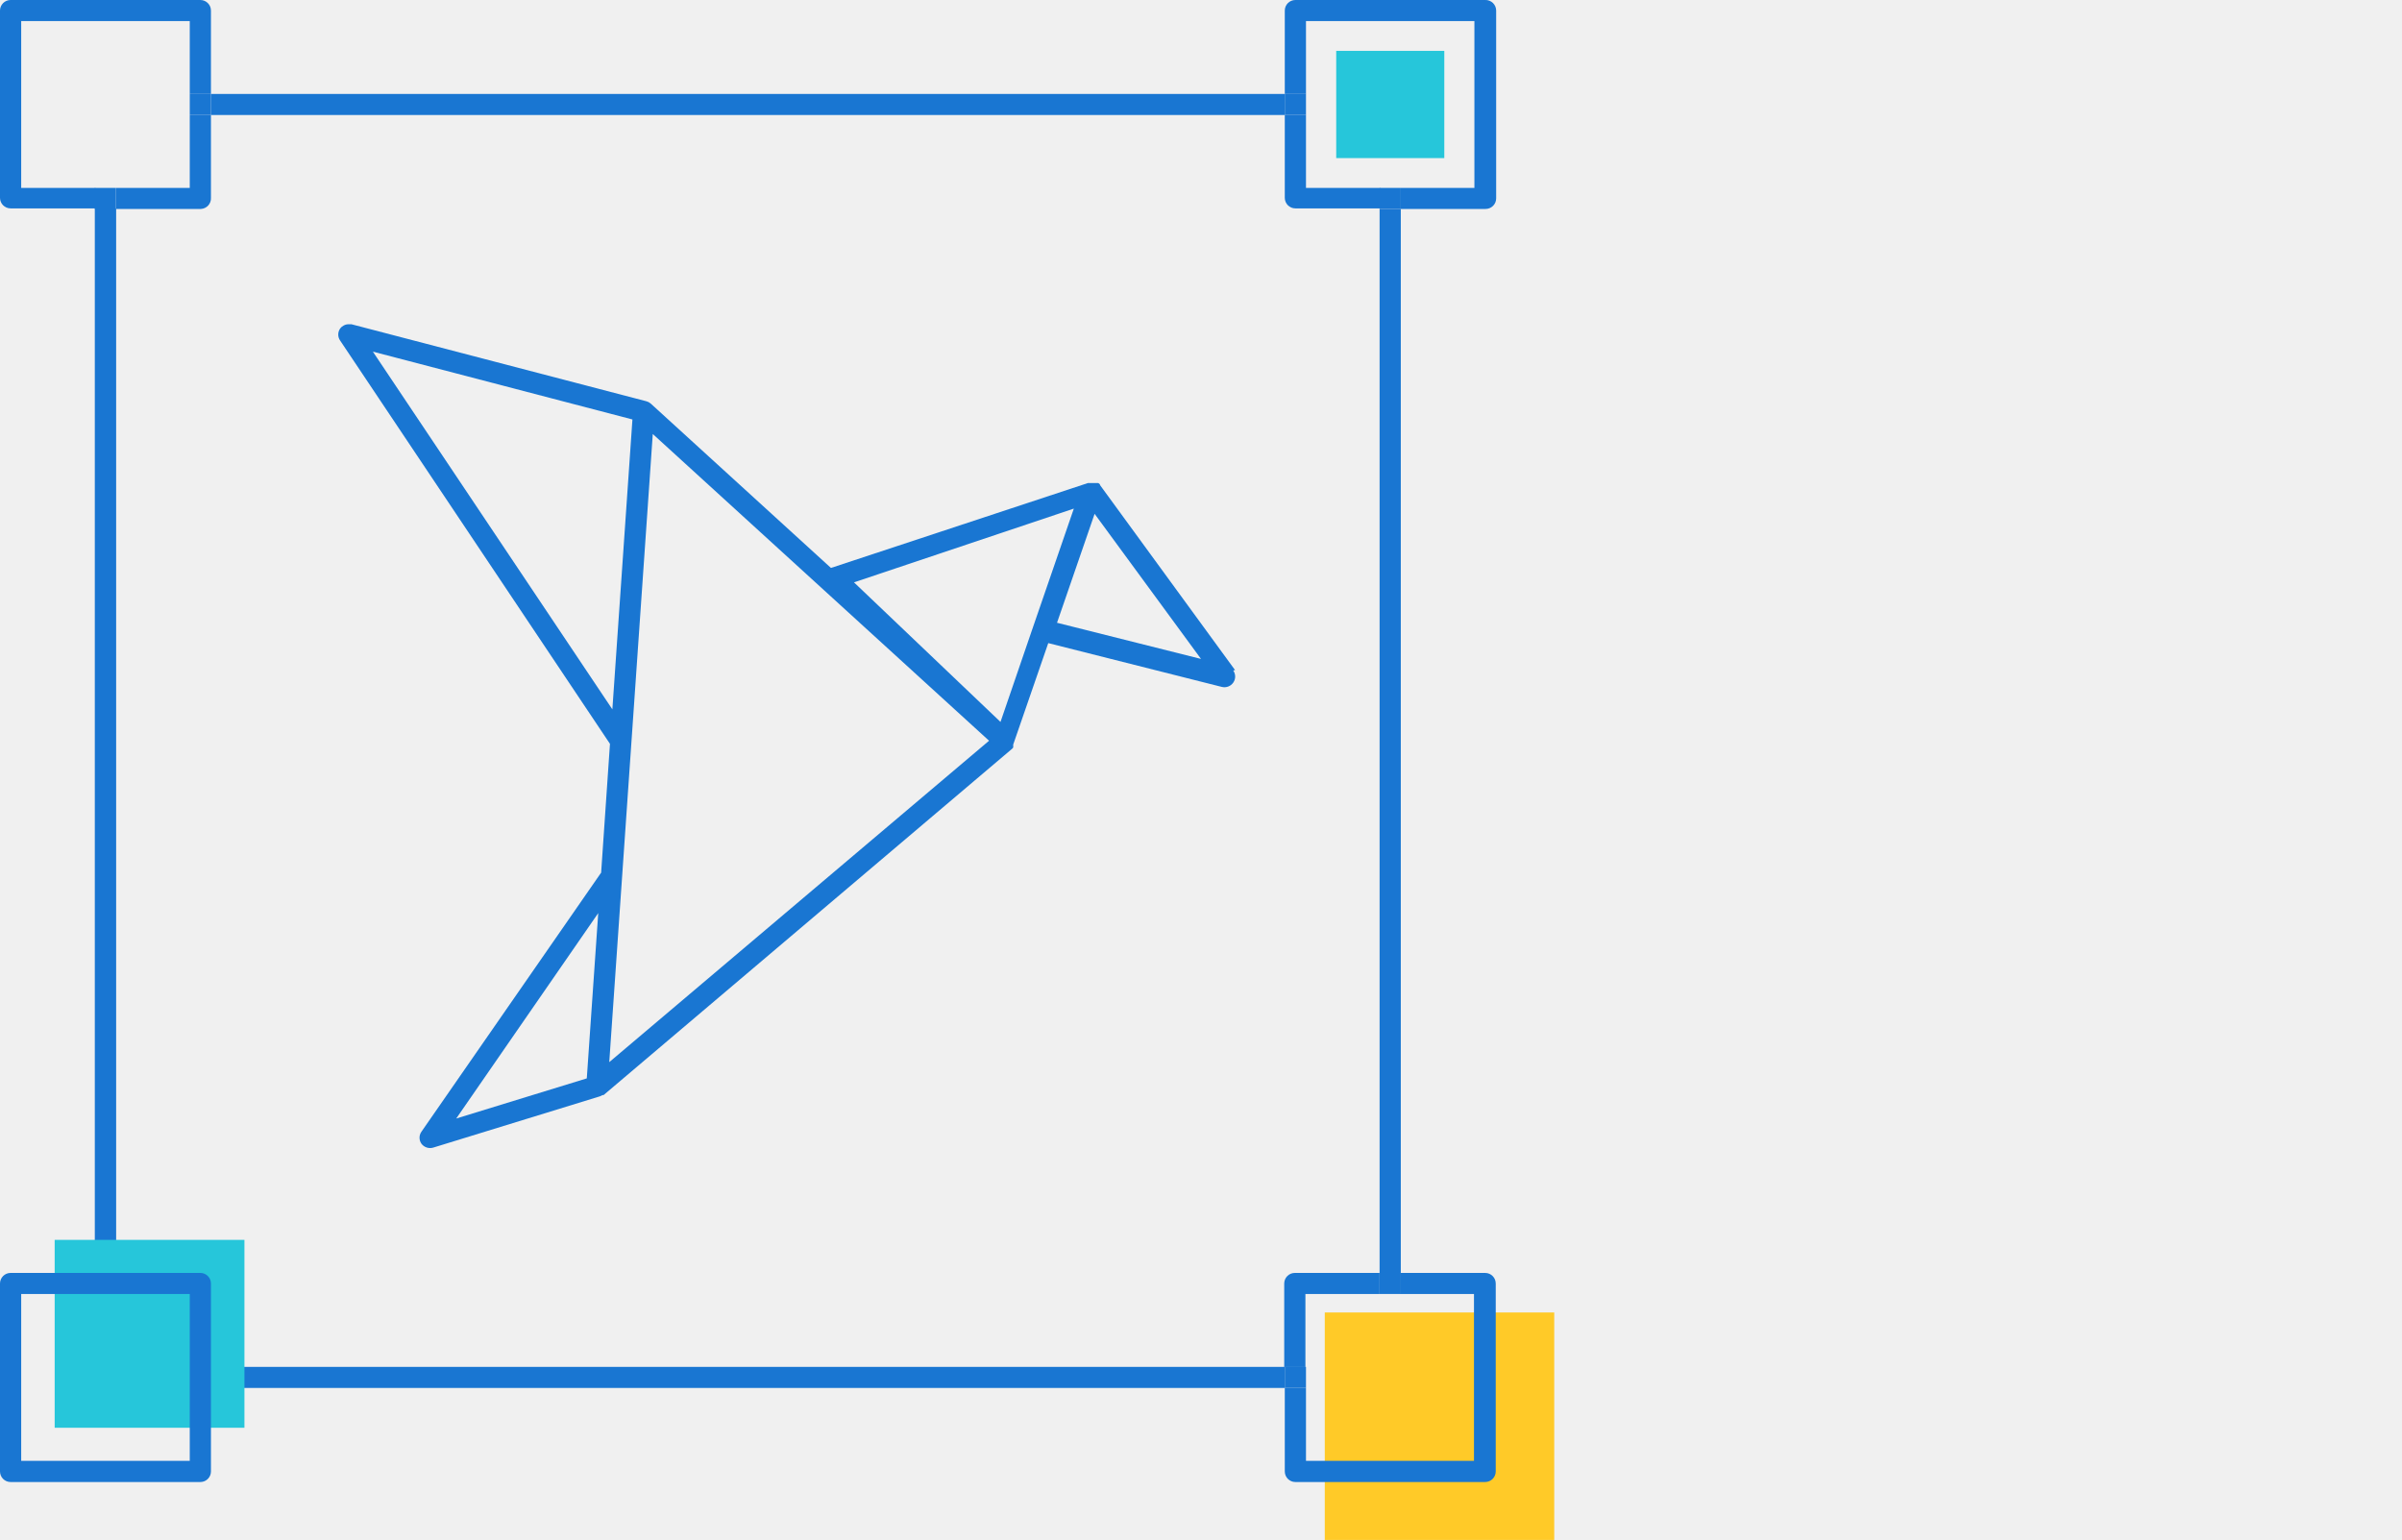
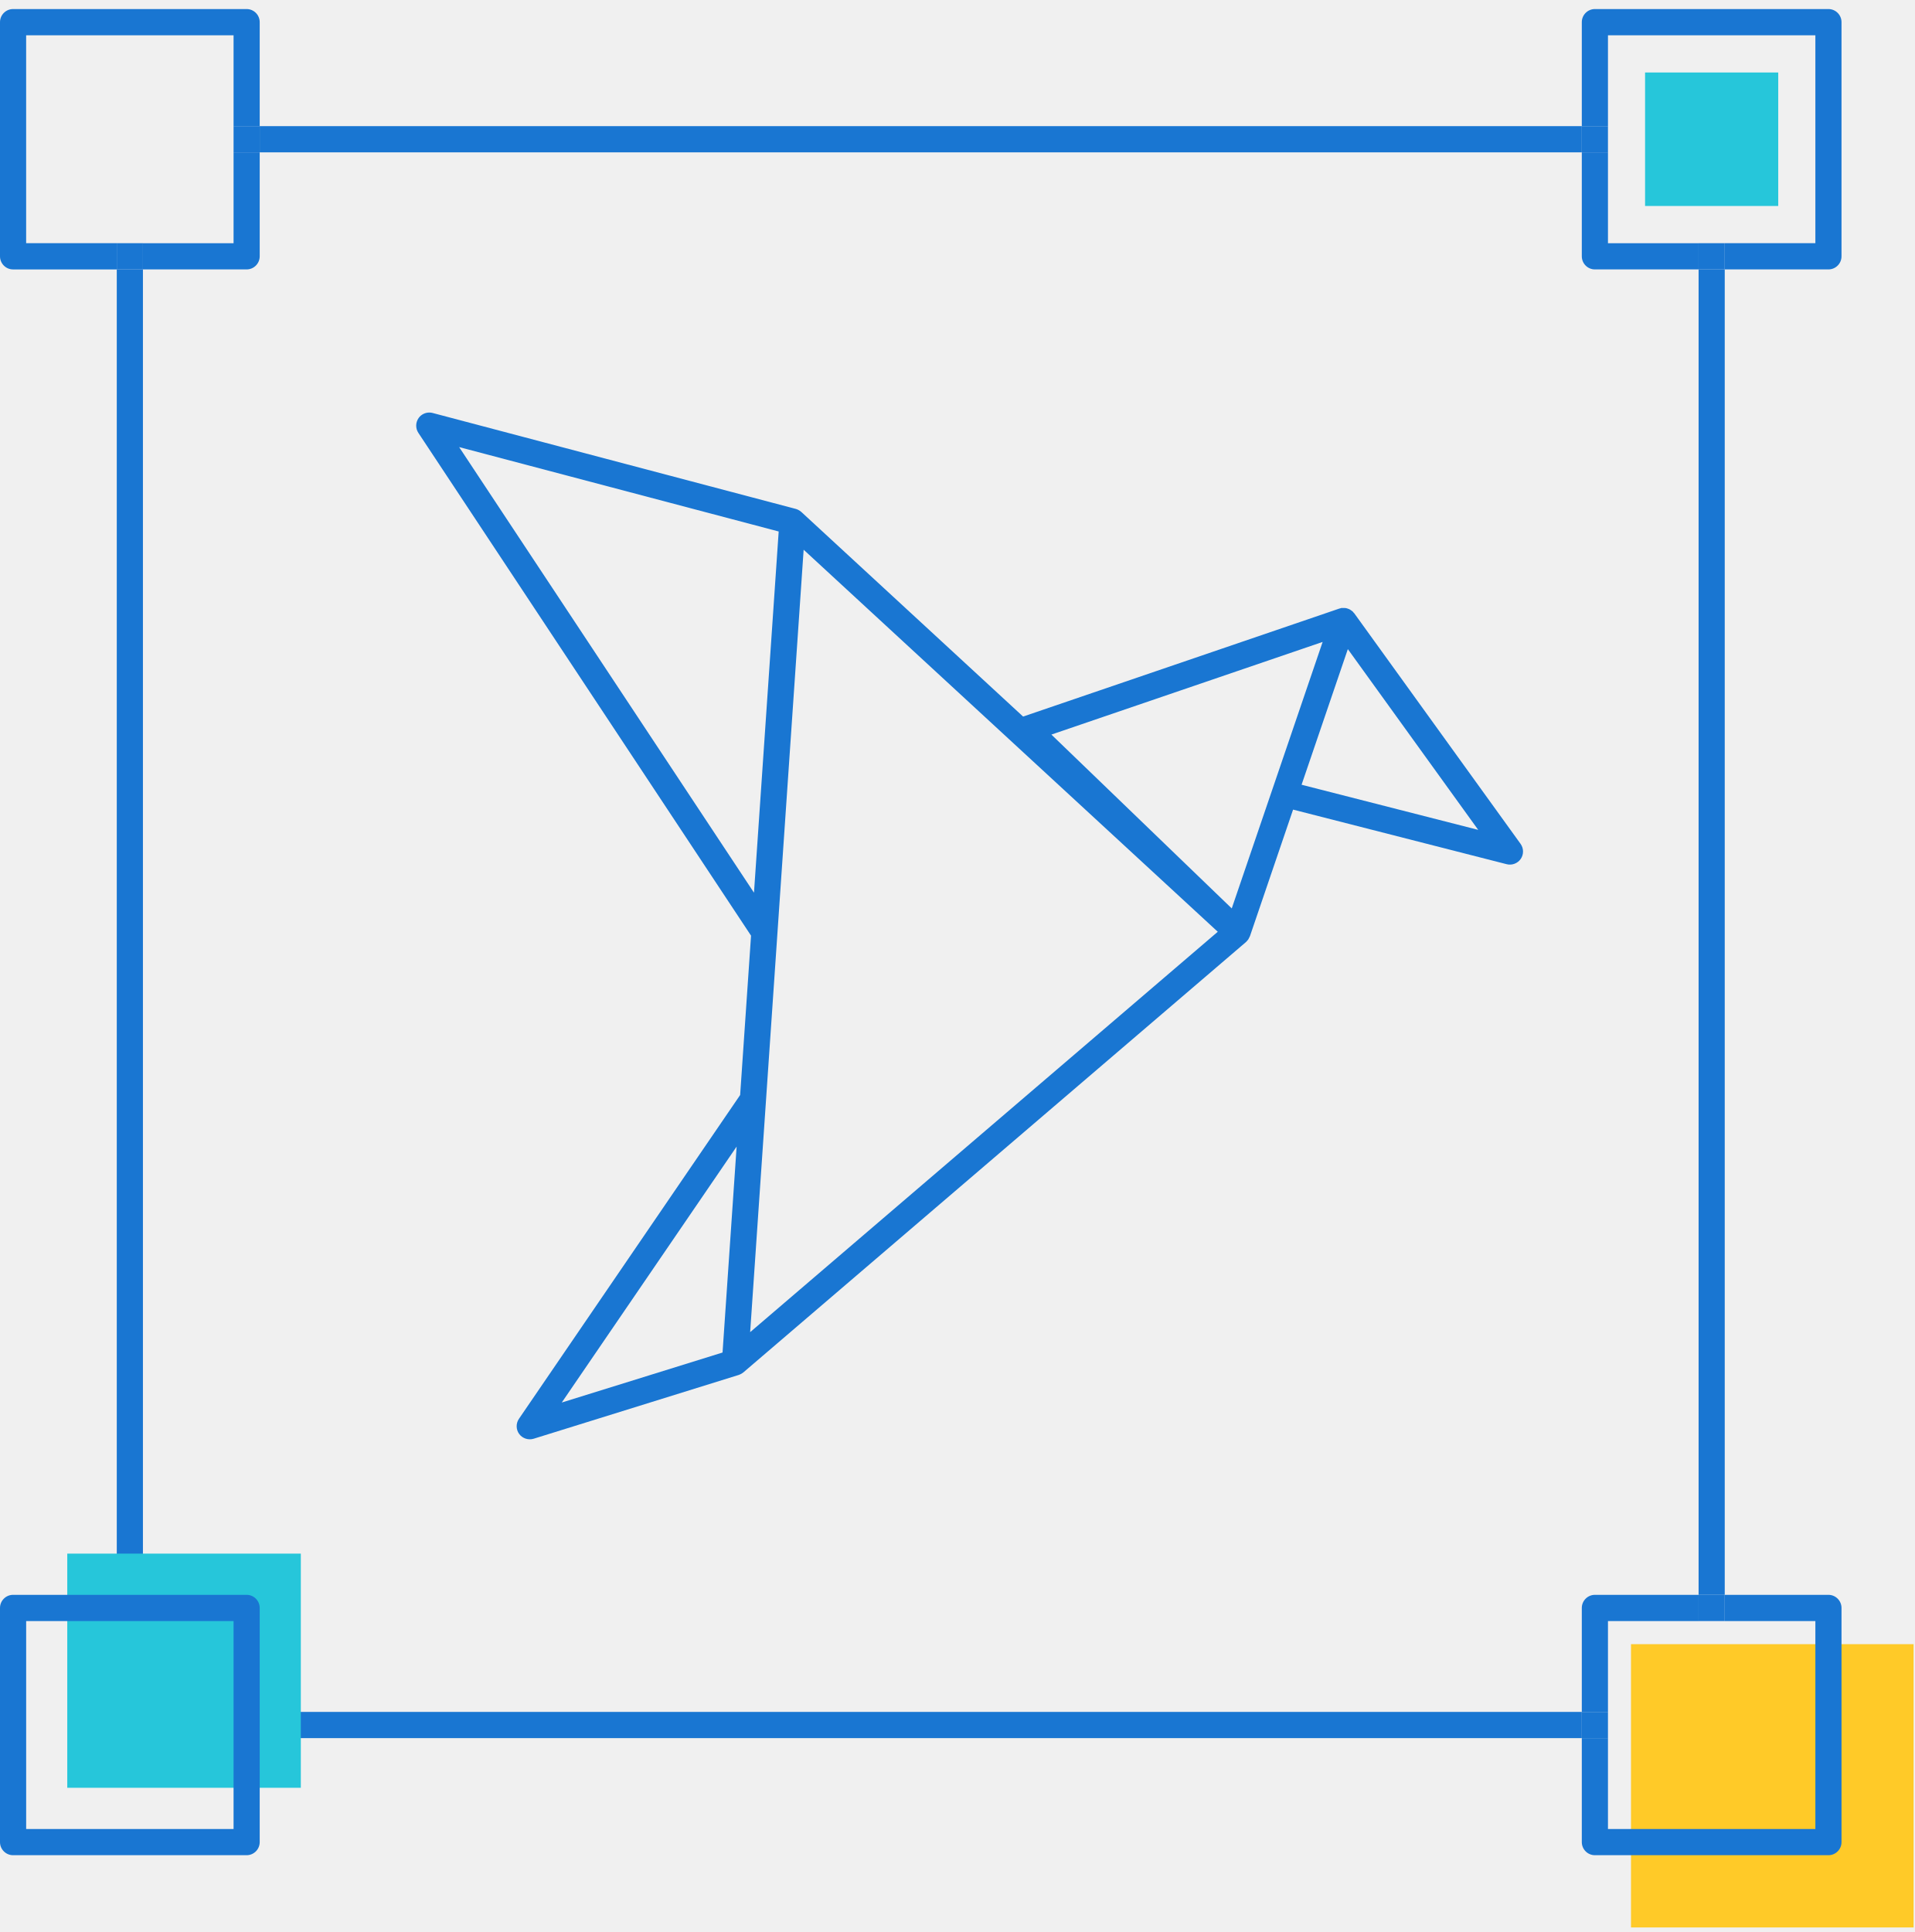
- <svg xmlns="http://www.w3.org/2000/svg" id="measure" viewBox="0 0 170 109" xml:space="preserve" width="100%" height="100%" preserveAspectRatio="xMaxYMax">
+ <svg xmlns="http://www.w3.org/2000/svg" xmlns:xlink="http://www.w3.org/1999/xlink" id="aa-measure" width="110px" height="111px" viewBox="0 0 110 111" version="1.1">
  <defs>
-     <style>
-       #measure .cls-1 {
-         fill: none;
-       }
- 
-       #measure .cls-2 {
-         fill: #1976d2;
-       }
- 
-       #measure .cls-3 {
-         fill: #26c6da;
-       }
- 
-       #measure .cls-4 {
-         fill: #ffca28;
-       }
-     </style>
+     <polygon id="path-1" points="0 0.059 0 15.018 14.921 15.018 14.921 0.059 1.40639433e-20 0.059" />
+     <polygon id="path-3" points="0 110.738 109.941 110.738 109.941 0.52 0 0.52" />
  </defs>
-   <g>
-     <rect class="cls-1" x="2.02" y="2" width="10.88" height="10.79" />
-     <rect class="cls-1" x="8.22" y="8.14" width="5.21" height="5.16" />
-     <path class="cls-1" d="M7.46,6.65h6V1.49H1.5V13.3H6.71V7.4A0.75,0.75,0,0,1,7.46,6.65Z" transform="translate(0 0)" />
-     <path class="cls-2" d="M1.5,13.3V1.49H13.43V6.65h1.5V0.75A0.75,0.75,0,0,0,14.18,0H0.75A0.75,0.75,0,0,0,0,.75V14a0.75,0.75,0,0,0,.75.75h6V13.3H1.5Z" transform="translate(0 0)" />
-     <path class="cls-2" d="M13.43,13.3H8.22v1.49h6A0.75,0.75,0,0,0,14.93,14V8.14h-1.5V13.3Z" transform="translate(0 0)" />
-     <rect class="cls-2" x="6.71" y="13.3" width="1.5" height="1.49" />
-     <rect class="cls-2" x="13.43" y="6.65" width="1.5" height="1.49" />
-     <polygon class="cls-1" points="83.71 45.79 77.65 37.47 75.49 43.71 83.71 45.79" />
-     <path class="cls-2" d="M87.41,47.43l-9.56-13.1,0,0,0-.05-0.12-.09-0.08,0-0.1,0-0.09,0H77.11l-0.11,0L58.81,40.2,46.06,28.57l-0.16-.11-0.16-.06L24.87,22.95l-0.19,0a0.76,0.76,0,0,0-.61.31,0.74,0.74,0,0,0,0,.84L43.17,52.65,42.55,61.7l0,0.06L29.83,80.1a0.74,0.74,0,0,0,0,.86,0.77,0.77,0,0,0,.83.27l11.8-3.63,0.19-.09,0.07,0L71.63,53l0,0,0.08-.09,0-.06,0-.1,0-.05,2.48-7.18,12.28,3.1a0.76,0.76,0,0,0,.81-0.3,0.74,0.74,0,0,0,0-.86h0ZM41.53,76.33l-9.24,2.84L42.34,64.63ZM26.39,24.89l18.37,4.8L43.34,50.21ZM43.12,75.18L46.2,30.72,70,52.43Zm30-30.82L70.81,51.1,60.44,41.22,76,36Zm1.69-.28,2.66-7.71L85,46.64Z" transform="translate(0 0)" />
-     <rect class="cls-3" x="94.57" y="3.6" width="7.65" height="7.59" />
-     <rect class="cls-2" x="14.93" y="6.65" width="76" height="1.49" />
-     <path class="cls-2" d="M105.11,0H91.68a0.75,0.75,0,0,0-.75.75V6.65h1.5V1.49h11.92V13.3H99.14v1.49h6a0.75,0.75,0,0,0,.75-0.75V0.75A0.75,0.75,0,0,0,105.11,0Z" transform="translate(0 0)" />
-     <path class="cls-2" d="M92.43,8.14h-1.5V14a0.75,0.75,0,0,0,.75.75h6V13.3H92.43V8.14Z" transform="translate(0 0)" />
-     <rect class="cls-2" x="97.64" y="13.3" width="1.5" height="1.49" />
-     <rect class="cls-2" x="90.93" y="6.65" width="1.5" height="1.49" />
-     <rect class="cls-4" x="93.76" y="92.9" width="16.24" height="16.1" />
-     <path class="cls-1" d="M98.39,98.24h-6v5.16h11.92V91.59H99.14V97.5A0.75,0.75,0,0,1,98.39,98.24Z" transform="translate(0 0)" />
-     <rect class="cls-1" x="92.43" y="91.59" width="5.21" height="5.16" />
-     <path class="cls-1" d="M90.93,96.75V90.85a0.75,0.75,0,0,1,.75-0.75h6V14.79h-6A0.75,0.75,0,0,1,90.93,14V8.14h-76V14a0.75,0.75,0,0,1-.75.75h-6v82H90.93Z" transform="translate(0 0)" />
-     <path class="cls-2" d="M8.22,96.75v-82H6.71V97.5a0.75,0.75,0,0,0,.75.74H90.93V96.75H8.22Z" transform="translate(0 0)" />
-     <rect class="cls-2" x="97.64" y="14.79" width="1.5" height="75.31" />
-     <path class="cls-2" d="M105.11,90.1h-6v1.49h5.21v11.81H92.43V98.24h-1.5v5.91a0.75,0.75,0,0,0,.75.75h13.43a0.75,0.75,0,0,0,.75-0.75V90.85A0.75,0.75,0,0,0,105.11,90.1Z" transform="translate(0 0)" />
-     <path class="cls-2" d="M97.64,91.59V90.1h-6a0.75,0.75,0,0,0-.75.75v5.91h1.5V91.59h5.21Z" transform="translate(0 0)" />
-     <rect class="cls-2" x="97.64" y="90.1" width="1.5" height="1.49" />
-     <rect class="cls-2" x="90.93" y="96.75" width="1.5" height="1.49" />
-     <rect class="cls-1" x="2.02" y="92.11" width="10.88" height="10.79" />
-     <rect class="cls-3" x="3.87" y="87.76" width="13.43" height="13.3" />
-     <path class="cls-2" d="M14.18,90.1H0.75a0.75,0.75,0,0,0-.75.75v13.3a0.75,0.75,0,0,0,.75.75H14.18a0.75,0.75,0,0,0,.75-0.75V90.85A0.75,0.75,0,0,0,14.18,90.1Zm-0.75,13.3H1.5V91.59H13.43v11.81Z" transform="translate(0 0)" />
+   <g id="Desktop" stroke="none" stroke-width="1" fill="none" fill-rule="evenodd">
+     <g id="HomePage-desktop-1600" transform="translate(-258, -1169)">
+       <g id="homepage" transform="translate(-3, 68)">
+         <g id="methodology" transform="translate(3, 470)">
+           <g id="measure" transform="translate(258, 631)">
+             <g id="Group-3" transform="translate(0, 0.461395)">
+               <mask id="mask-2" fill="white">
+                 <use xlink:href="#path-1" />
+               </mask>
+               <g id="Clip-2" />
+               <path d="M1.502,13.511 L1.502,1.565 L13.419,1.565 L13.419,6.785 L14.921,6.785 L14.921,0.812 C14.921,0.397 14.584,0.059 14.17,0.059 L0.751,0.059 C0.337,0.059 -0,0.397 -0,0.812 L-0,14.264 C-0,14.68 0.337,15.018 0.751,15.018 L6.709,15.018 L6.709,13.511 L1.502,13.511 Z" id="Fill-1" fill="#1976D2" mask="url(#aa-measure#mask-2)" />
+             </g>
+             <path d="M13.419,13.973 L8.211,13.973 L8.211,15.479 L14.17,15.479 C14.584,15.479 14.921,15.141 14.921,14.725 L14.921,8.753 L13.419,8.753 L13.419,13.973 Z" id="Fill-4" fill="#1976D2" />
+             <mask id="mask-4" fill="white">
+               <use xlink:href="#path-3" />
+             </mask>
+             <g id="Clip-7" />
+             <polygon id="Fill-6" fill="#1976D2" mask="url(#aa-measure#mask-4)" points="6.709 15.479 8.212 15.479 8.212 13.972 6.709 13.972" />
+             <polygon id="Fill-8" fill="#1976D2" mask="url(#aa-measure#mask-4)" points="13.419 8.752 14.922 8.752 14.922 7.246 13.419 7.246" />
+             <path d="M74.78,45.086 L77.438,37.294 L84.928,47.679 L74.78,45.086 Z M73.095,45.371 L70.768,52.192 L60.406,42.204 L75.99,36.881 L73.095,45.371 Z M43.099,76.536 L46.172,31.583 L69.965,53.533 L43.099,76.536 Z M26.379,25.687 L44.738,30.536 L43.319,51.288 L26.379,25.687 Z M41.513,77.707 L32.275,80.58 L42.322,65.875 L41.513,77.707 Z M87.361,48.481 L77.805,35.233 C77.79,35.22 77.776,35.207 77.763,35.192 L77.722,35.138 C77.665,35.092 77.635,35.071 77.605,35.051 C77.578,35.034 77.552,35.017 77.523,35.002 C77.49,34.986 77.456,34.975 77.42,34.963 C77.391,34.954 77.362,34.945 77.332,34.938 C77.296,34.932 77.261,34.931 77.224,34.93 C77.19,34.929 77.157,34.927 77.124,34.931 L77.106,34.932 L77.064,34.931 C76.998,34.956 76.978,34.959 76.956,34.962 L58.781,41.169 L46.038,29.413 C45.976,29.362 45.928,29.329 45.877,29.302 C45.815,29.27 45.769,29.251 45.722,29.239 L24.854,23.726 C24.791,23.709 24.728,23.702 24.664,23.702 C24.426,23.702 24.194,23.816 24.052,24.016 C23.872,24.269 23.865,24.613 24.037,24.871 L43.15,53.757 L42.524,62.912 L42.484,62.971 L29.815,81.516 C29.635,81.78 29.641,82.131 29.83,82.389 C30.016,82.641 30.356,82.754 30.658,82.661 L42.45,78.993 C42.52,78.967 42.579,78.937 42.636,78.9 L42.704,78.853 L71.589,54.121 L71.632,54.075 C71.659,54.047 71.686,54.017 71.709,53.985 L71.742,53.928 C71.76,53.898 71.777,53.865 71.791,53.83 L71.816,53.779 L74.292,46.515 L86.566,49.652 C86.868,49.73 87.198,49.604 87.373,49.346 C87.551,49.085 87.546,48.738 87.361,48.481 L87.361,48.481 Z" id="Fill-9" fill="#1976D2" mask="url(#aa-measure#mask-4)" />
+             <polygon id="Fill-10" fill="#26C6DA" mask="url(#aa-measure#mask-4)" points="94.515 11.834 102.166 11.834 102.166 4.165 94.515 4.165" />
+             <polygon id="Fill-11" fill="#1976D2" mask="url(#aa-measure#mask-4)" points="14.921 8.753 90.88 8.753 90.88 7.247 14.921 7.247" />
+             <path d="M105.05,0.52 L91.632,0.52 C91.218,0.52 90.88,0.858 90.88,1.273 L90.88,7.247 L92.383,7.247 L92.383,2.027 L104.299,2.027 L104.299,13.972 L99.092,13.972 L99.092,15.479 L105.05,15.479 C105.464,15.479 105.801,15.141 105.801,14.726 L105.801,1.273 C105.801,0.858 105.464,0.52 105.05,0.52" id="Fill-12" fill="#1976D2" mask="url(#aa-measure#mask-4)" />
+             <path d="M92.383,8.753 L90.88,8.753 L90.88,14.725 C90.88,15.141 91.217,15.479 91.632,15.479 L97.59,15.479 L97.59,13.973 L92.383,13.973 L92.383,8.753 Z" id="Fill-13" fill="#1976D2" mask="url(#aa-measure#mask-4)" />
+             <polygon id="Fill-14" fill="#1976D2" mask="url(#aa-measure#mask-4)" points="97.59 15.479 99.092 15.479 99.092 13.972 97.59 13.972" />
+             <polygon id="Fill-15" fill="#1976D2" mask="url(#aa-measure#mask-4)" points="90.88 8.753 92.383 8.753 92.383 7.247 90.88 7.247" />
+             <polygon id="Fill-16" fill="#FFCA28" mask="url(#aa-measure#mask-4)" points="109.942 110.738 93.707 110.738 93.707 94.463 109.942 94.463" />
+             <path d="M8.212,98.356 L8.212,15.479 L6.709,15.479 L6.709,99.108 C6.709,99.523 7.046,99.862 7.46,99.862 L90.88,99.862 L90.88,98.356 L8.212,98.356 Z" id="Fill-17" fill="#1976D2" mask="url(#aa-measure#mask-4)" />
+             <polygon id="Fill-18" fill="#1976D2" mask="url(#aa-measure#mask-4)" points="97.59 91.629 99.092 91.629 99.092 15.479 97.59 15.479" />
+             <path d="M105.05,91.629 L99.092,91.629 L99.092,93.135 L104.299,93.135 L104.299,105.082 L92.383,105.082 L92.383,99.861 L90.88,99.861 L90.88,105.835 C90.88,106.25 91.218,106.588 91.632,106.588 L105.05,106.588 C105.464,106.588 105.801,106.25 105.801,105.835 L105.801,92.382 C105.801,91.967 105.464,91.629 105.05,91.629" id="Fill-19" fill="#1976D2" mask="url(#aa-measure#mask-4)" />
+             <path d="M97.59,93.135 L97.59,91.629 L91.632,91.629 C91.218,91.629 90.88,91.967 90.88,92.382 L90.88,98.356 L92.383,98.356 L92.383,93.135 L97.59,93.135 Z" id="Fill-20" fill="#1976D2" mask="url(#aa-measure#mask-4)" />
+             <polygon id="Fill-21" fill="#1976D2" mask="url(#aa-measure#mask-4)" points="97.59 93.135 99.092 93.135 99.092 91.629 97.59 91.629" />
+             <polygon id="Fill-22" fill="#1976D2" mask="url(#aa-measure#mask-4)" points="90.88 99.861 92.383 99.861 92.383 98.356 90.88 98.356" />
+             <polygon id="Fill-23" fill="#26C6DA" mask="url(#aa-measure#mask-4)" points="3.865 102.714 17.283 102.714 17.283 89.261 3.865 89.261" />
+             <path d="M1.503,105.082 L13.419,105.082 L13.419,93.135 L1.503,93.135 L1.503,105.082 Z M14.17,91.629 L0.751,91.629 C0.337,91.629 0,91.967 0,92.382 L0,105.835 C0,106.25 0.337,106.588 0.751,106.588 L14.17,106.588 C14.584,106.588 14.921,106.25 14.921,105.835 L14.921,92.382 C14.921,91.967 14.584,91.629 14.17,91.629 L14.17,91.629 Z" id="Fill-24" fill="#1976D2" mask="url(#aa-measure#mask-4)" />
+           </g>
+         </g>
+       </g>
+     </g>
  </g>
</svg>
